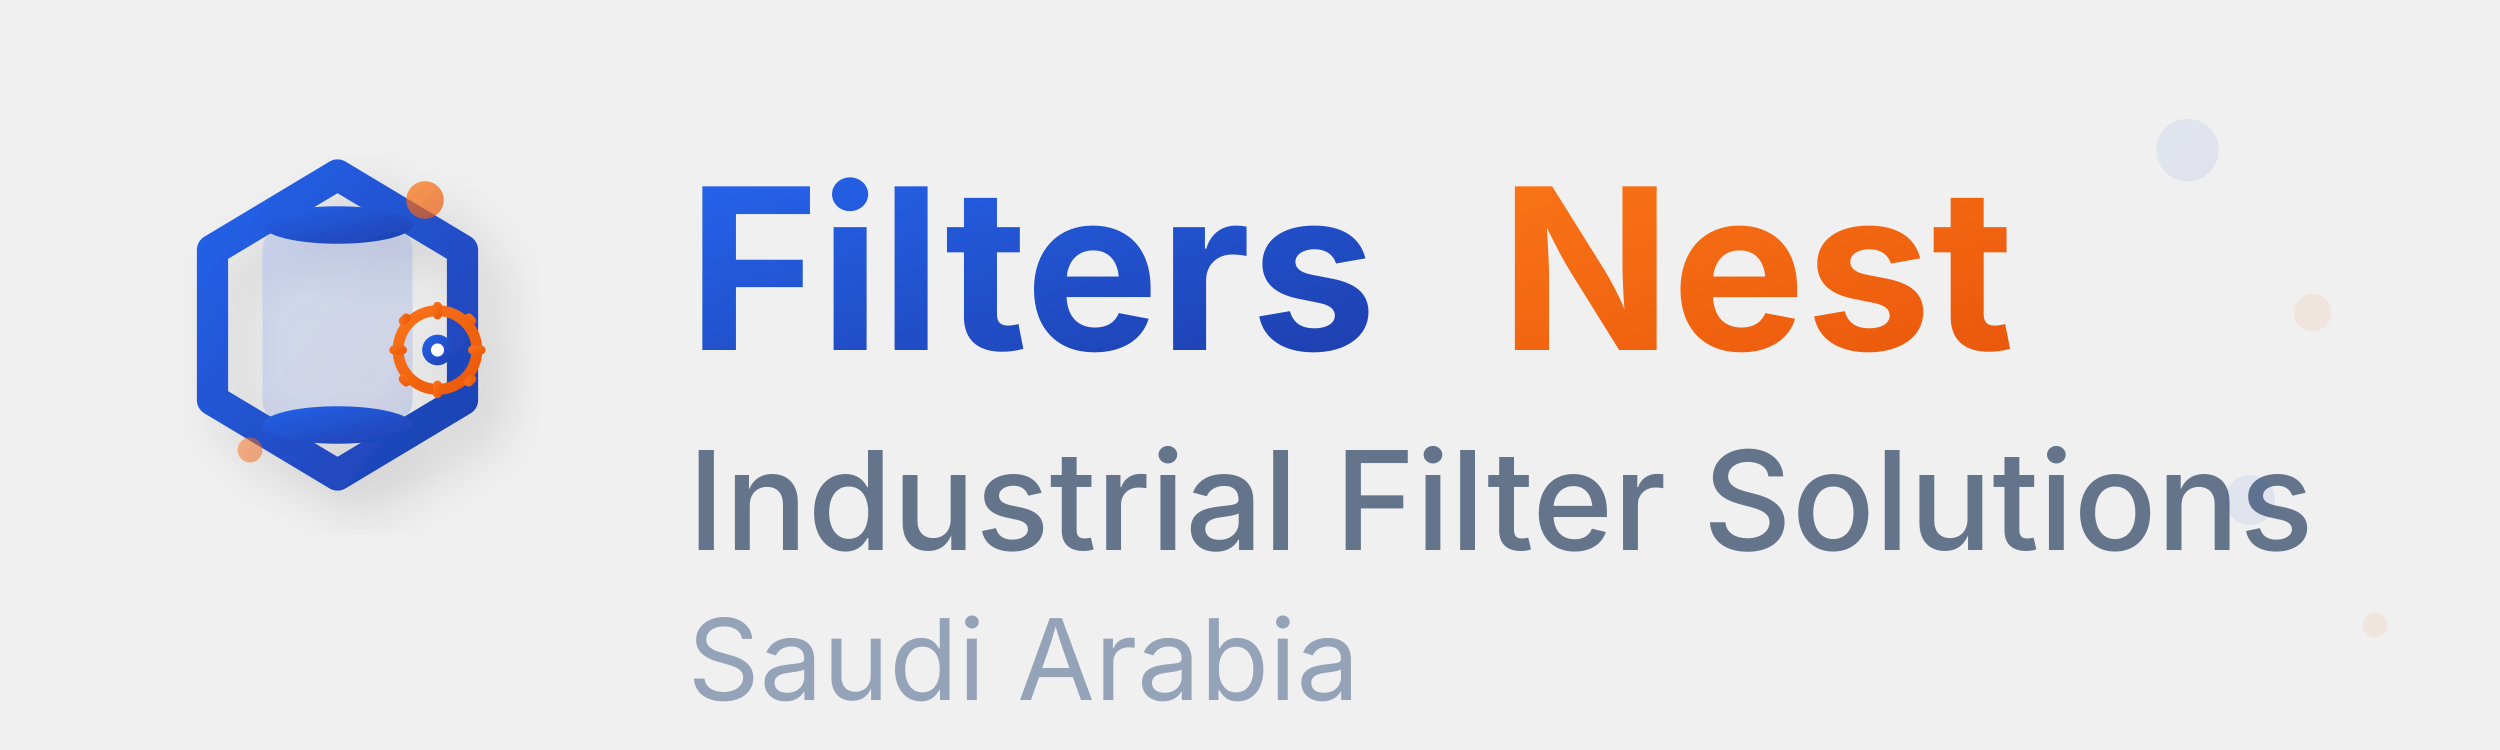
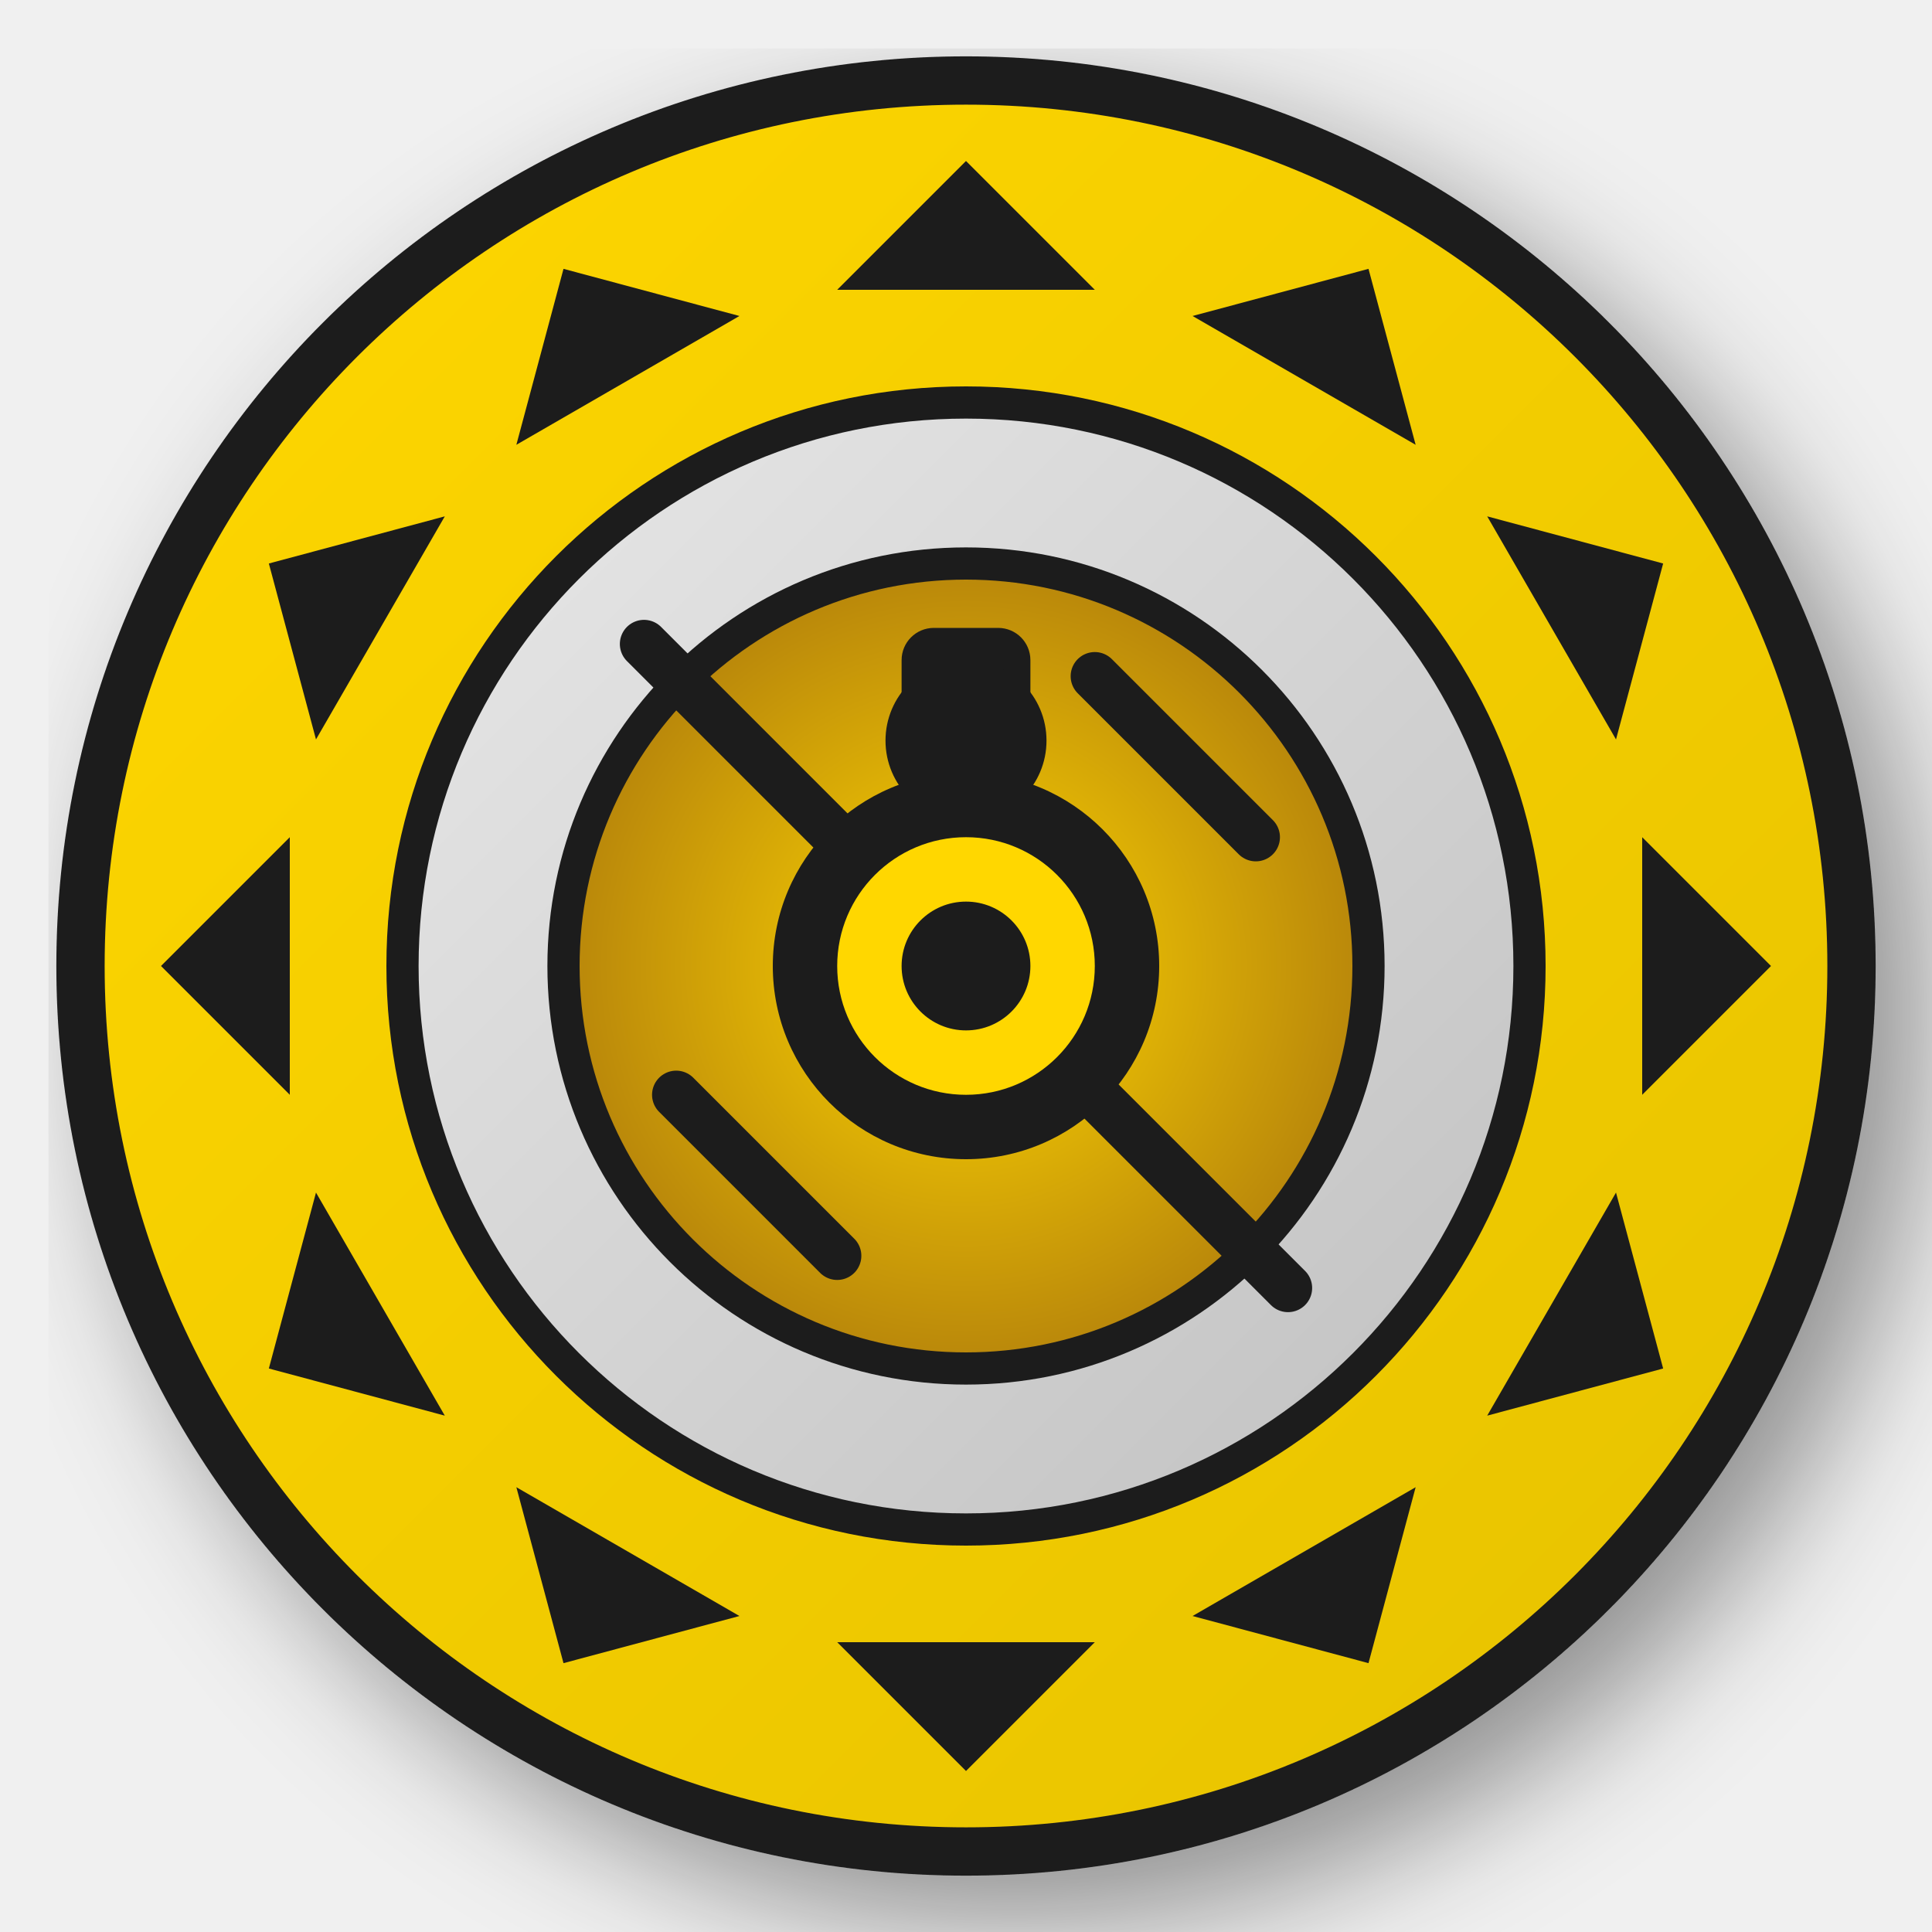
- <svg xmlns="http://www.w3.org/2000/svg" width="200" height="60" viewBox="0 0 200 60" fill="none">
+ <svg xmlns="http://www.w3.org/2000/svg" width="120" height="120" viewBox="0 0 120 120" fill="none">
  <defs>
-     <linearGradient id="logoGradient" x1="0%" y1="0%" x2="100%" y2="100%">
-       <stop offset="0%" style="stop-color:#2563EB;stop-opacity:1" />
-       <stop offset="100%" style="stop-color:#1E40AF;stop-opacity:1" />
+     <linearGradient id="primaryGradient" x1="0%" y1="0%" x2="100%" y2="100%">
+       <stop offset="0%" style="stop-color:#FFD700;stop-opacity:1" />
+       <stop offset="100%" style="stop-color:#E6C200;stop-opacity:1" />
    </linearGradient>
-     <linearGradient id="accentGradient" x1="0%" y1="0%" x2="100%" y2="100%">
-       <stop offset="0%" style="stop-color:#F97316;stop-opacity:1" />
-       <stop offset="100%" style="stop-color:#EA580C;stop-opacity:1" />
+     <radialGradient id="centerGradient" cx="50%" cy="50%" r="50%">
+       <stop offset="0%" style="stop-color:#FFD700;stop-opacity:1" />
+       <stop offset="100%" style="stop-color:#B8860B;stop-opacity:1" />
+     </radialGradient>
+     <linearGradient id="silverGradient" x1="0%" y1="0%" x2="100%" y2="100%">
+       <stop offset="0%" style="stop-color:#E8E8E8;stop-opacity:1" />
+       <stop offset="100%" style="stop-color:#C0C0C0;stop-opacity:1" />
    </linearGradient>
-     <filter id="dropShadow" x="-20%" y="-20%" width="140%" height="140%">
-       <feDropShadow dx="2" dy="2" stdDeviation="2" flood-color="#00000020" />
+     <filter id="shadow" x="-50%" y="-50%" width="200%" height="200%">
+       <feDropShadow dx="3" dy="3" stdDeviation="4" flood-color="rgba(0,0,0,0.4)" />
    </filter>
  </defs>
-   <g transform="translate(5, 8)" filter="url(#dropShadow)">
-     <polygon points="22,6 32,12 32,24 22,30 12,24 12,12" fill="none" stroke="url(#logoGradient)" stroke-width="2.5" stroke-linejoin="round" />
-     <rect x="16" y="10" width="12" height="16" rx="2" fill="url(#logoGradient)" opacity="0.15" />
-     <g stroke="url(#logoGradient)" stroke-width="1.5" stroke-linecap="round">
-       <line x1="18" y1="12" x2="18" y2="24" />
-       <line x1="20.5" y1="12" x2="20.5" y2="24" />
-       <line x1="23" y1="12" x2="23" y2="24" />
-       <line x1="25.5" y1="12" x2="25.5" y2="24" />
+   <circle cx="60" cy="60" r="55" fill="url(#primaryGradient)" filter="url(#shadow)" stroke="#1C1C1C" stroke-width="3" />
+   <g transform="translate(60,60)">
+     <g fill="#1C1C1C">
+       <polygon points="0,-50 8,-42 -8,-42" transform="rotate(0)" />
+       <polygon points="0,-50 8,-42 -8,-42" transform="rotate(30)" />
+       <polygon points="0,-50 8,-42 -8,-42" transform="rotate(60)" />
+       <polygon points="0,-50 8,-42 -8,-42" transform="rotate(90)" />
+       <polygon points="0,-50 8,-42 -8,-42" transform="rotate(120)" />
+       <polygon points="0,-50 8,-42 -8,-42" transform="rotate(150)" />
+       <polygon points="0,-50 8,-42 -8,-42" transform="rotate(180)" />
+       <polygon points="0,-50 8,-42 -8,-42" transform="rotate(210)" />
+       <polygon points="0,-50 8,-42 -8,-42" transform="rotate(240)" />
+       <polygon points="0,-50 8,-42 -8,-42" transform="rotate(270)" />
+       <polygon points="0,-50 8,-42 -8,-42" transform="rotate(300)" />
+       <polygon points="0,-50 8,-42 -8,-42" transform="rotate(330)" />
    </g>
-     <ellipse cx="22" cy="10" rx="6" ry="1.5" fill="url(#logoGradient)" />
-     <ellipse cx="22" cy="26" rx="6" ry="1.5" fill="url(#logoGradient)" />
-     <g transform="translate(30, 20) scale(0.35)">
-       <circle cx="0" cy="0" r="9" fill="none" stroke="url(#accentGradient)" stroke-width="2.5" />
-       <g fill="url(#accentGradient)">
-         <rect x="-1" y="-11" width="2" height="4" rx="1" />
-         <rect x="-1" y="7" width="2" height="4" rx="1" />
-         <rect x="7" y="-1" width="4" height="2" rx="1" />
-         <rect x="-11" y="-1" width="4" height="2" rx="1" />
-         <rect x="6" y="-8" width="3" height="2" rx="1" transform="rotate(45 7.5 -7)" />
-         <rect x="6" y="6" width="3" height="2" rx="1" transform="rotate(-45 7.5 7)" />
-         <rect x="-9" y="-8" width="3" height="2" rx="1" transform="rotate(-45 -7.5 -7)" />
-         <rect x="-9" y="6" width="3" height="2" rx="1" transform="rotate(45 -7.5 7)" />
-       </g>
-       <circle cx="0" cy="0" r="3.5" fill="url(#logoGradient)" />
-       <circle cx="0" cy="0" r="1.5" fill="white" />
+     <circle r="35" fill="url(#silverGradient)" stroke="#1C1C1C" stroke-width="2" />
+     <circle r="25" fill="url(#centerGradient)" stroke="#1C1C1C" stroke-width="2" />
+     <g fill="#1C1C1C" stroke="#1C1C1C" stroke-width="2">
+       <path d="M-12,-12 L-20,-20 M-12,-12 L-8,-8 M12,12 L20,20 M12,12 L8,8" stroke-width="3" stroke-linecap="round" />
+       <rect x="-3" y="-20" width="6" height="12" fill="#1C1C1C" rx="1" />
+       <circle cx="0" cy="-14" r="4" fill="none" stroke-width="2" />
+       <path d="M-18,8 L-8,18 M18,-8 L8,-18" stroke-width="3" stroke-linecap="round" />
    </g>
-     <circle cx="29" cy="8" r="1.5" fill="url(#accentGradient)" opacity="0.7" />
-     <circle cx="15" cy="28" r="1" fill="url(#accentGradient)" opacity="0.5" />
-   </g>
-   <g transform="translate(55, 12)">
-     <text x="0" y="16" font-family="Inter, Arial, sans-serif" font-size="18" font-weight="700" fill="url(#logoGradient)">Filters</text>
-     <text x="65" y="16" font-family="Inter, Arial, sans-serif" font-size="18" font-weight="700" fill="url(#accentGradient)">Nest</text>
-     <text x="0" y="32" font-family="Inter, Arial, sans-serif" font-size="11" font-weight="500" fill="#64748B">Industrial Filter Solutions</text>
-     <text x="0" y="44" font-family="Inter, Arial, sans-serif" font-size="9" font-weight="400" fill="#94A3B8">Saudi Arabia</text>
-   </g>
-   <g opacity="0.08">
-     <circle cx="175" cy="12" r="2.5" fill="url(#logoGradient)" />
-     <circle cx="185" cy="25" r="1.5" fill="url(#accentGradient)" />
-     <circle cx="180" cy="40" r="2" fill="url(#logoGradient)" />
-     <circle cx="190" cy="50" r="1" fill="url(#accentGradient)" />
+     <circle r="12" fill="#1C1C1C" />
+     <circle r="8" fill="#FFD700" />
+     <circle r="4" fill="#1C1C1C" />
  </g>
</svg>
